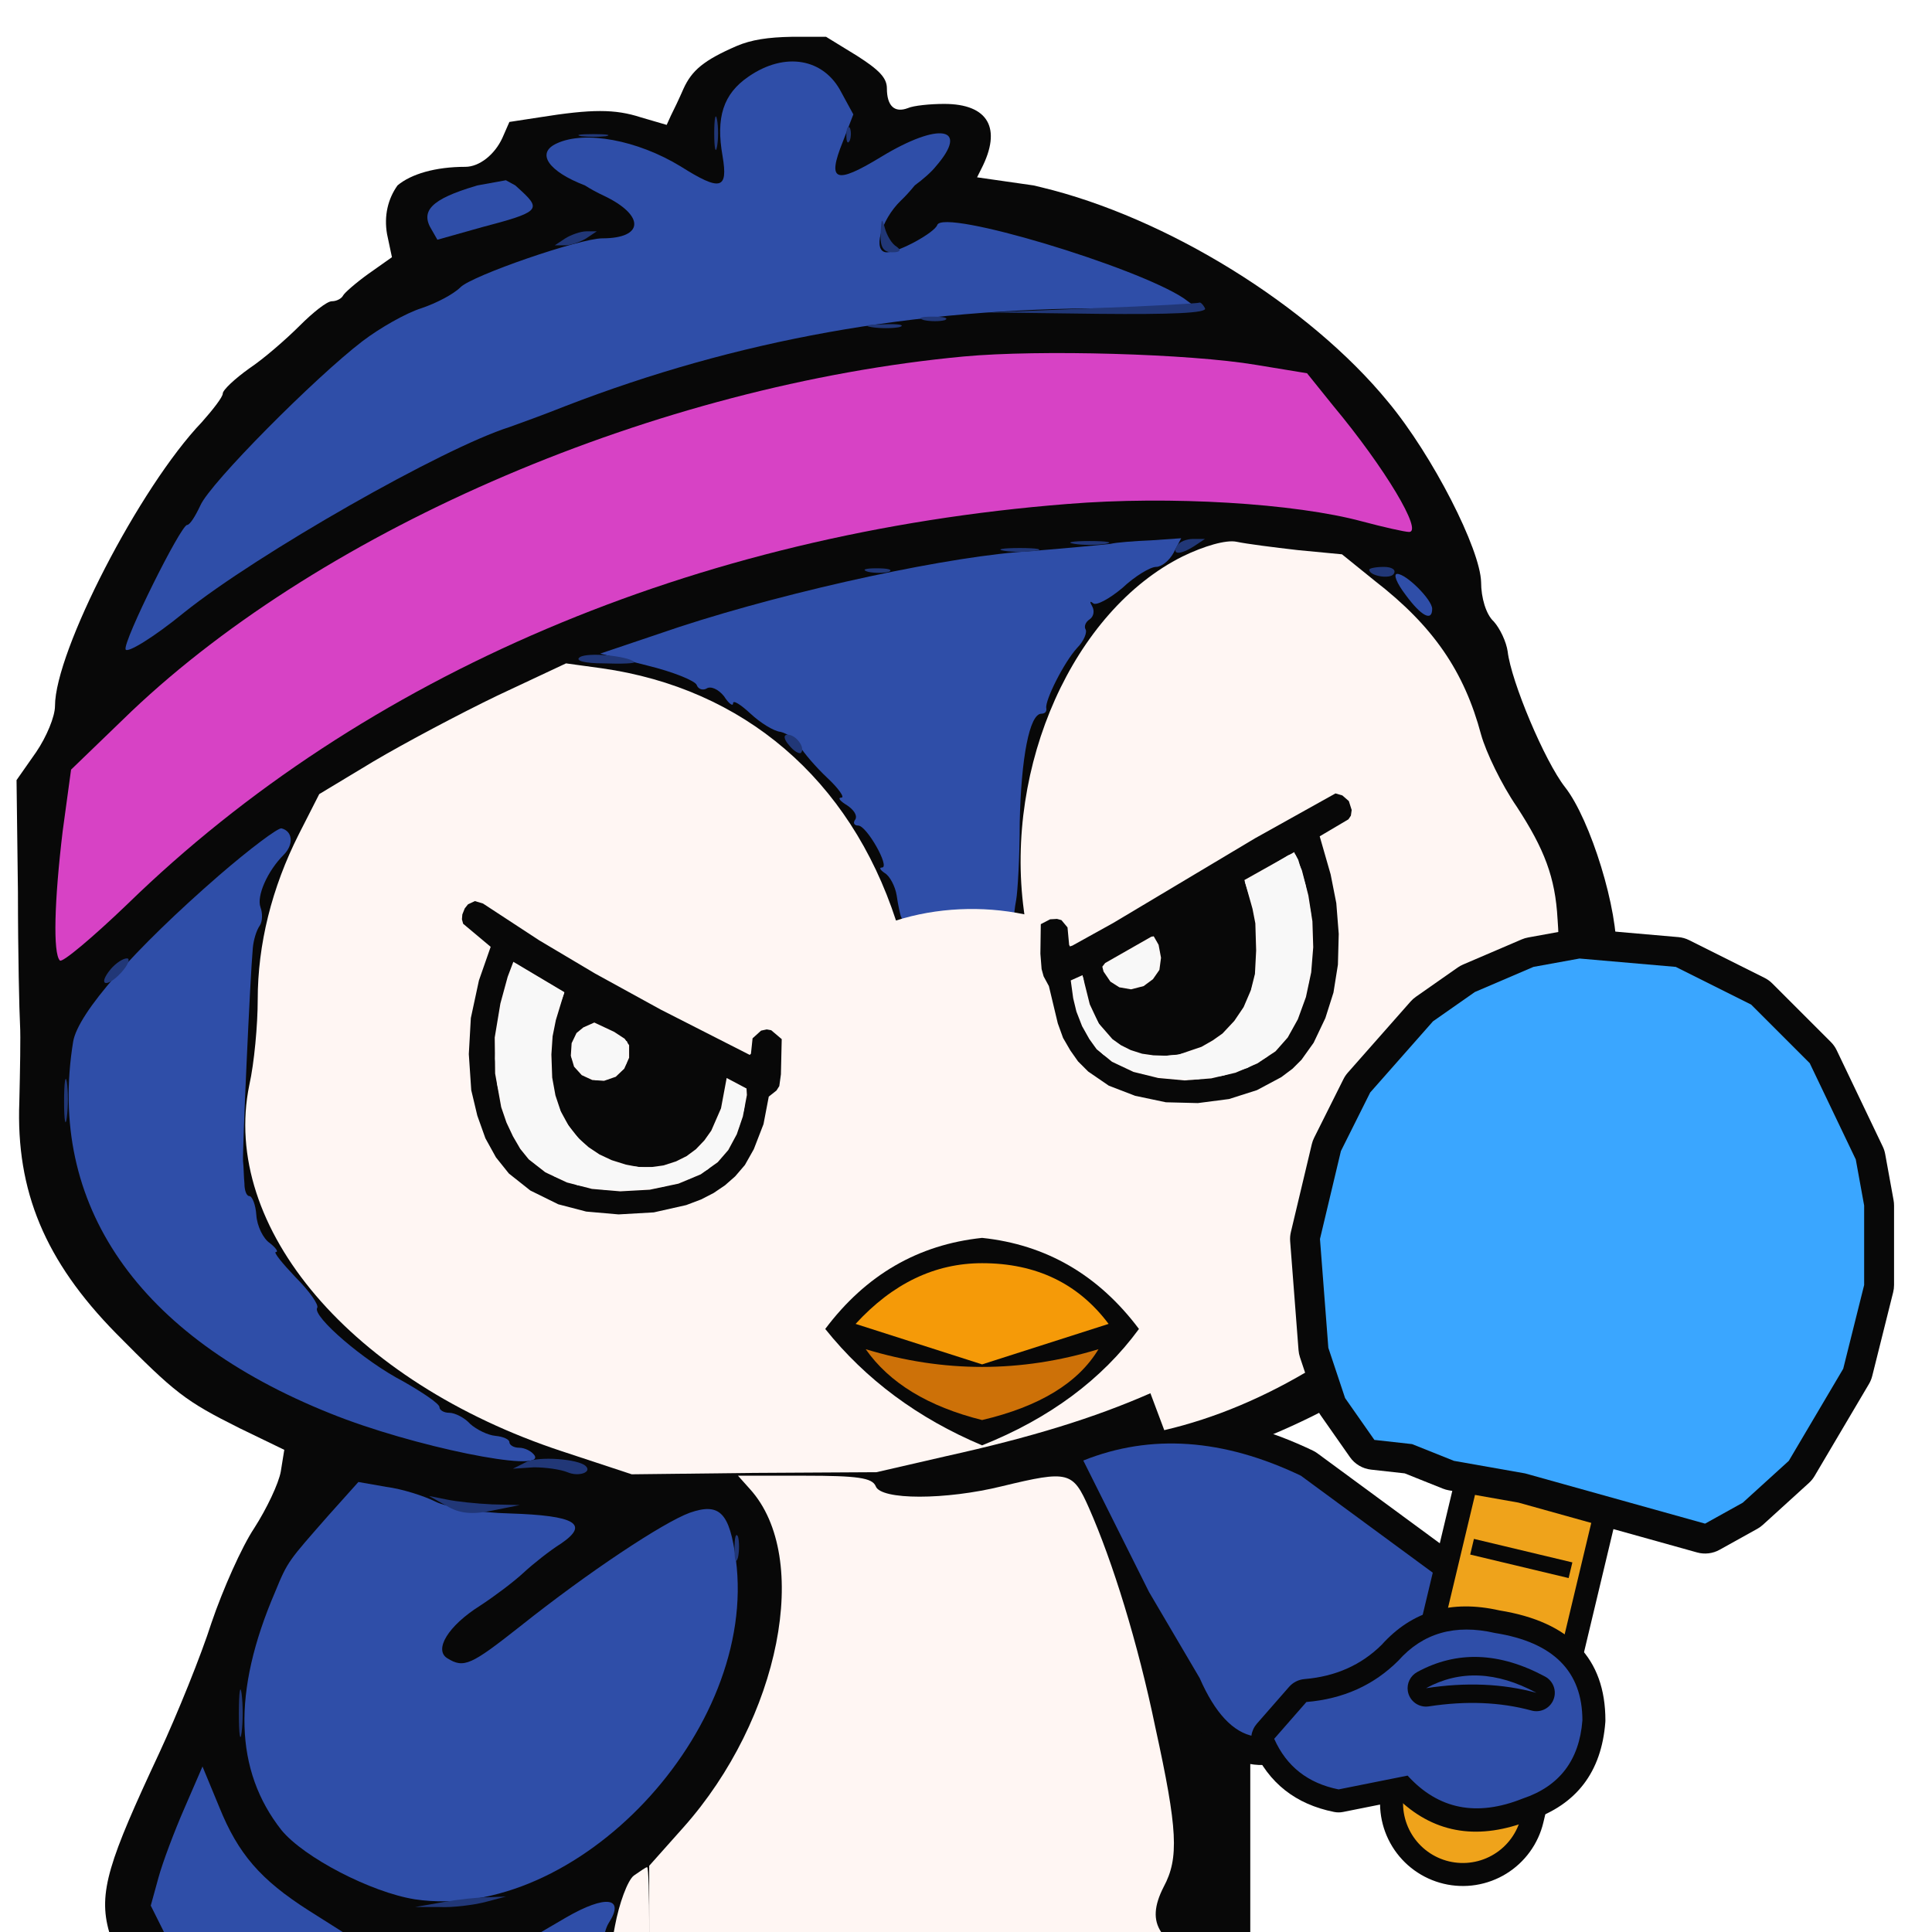
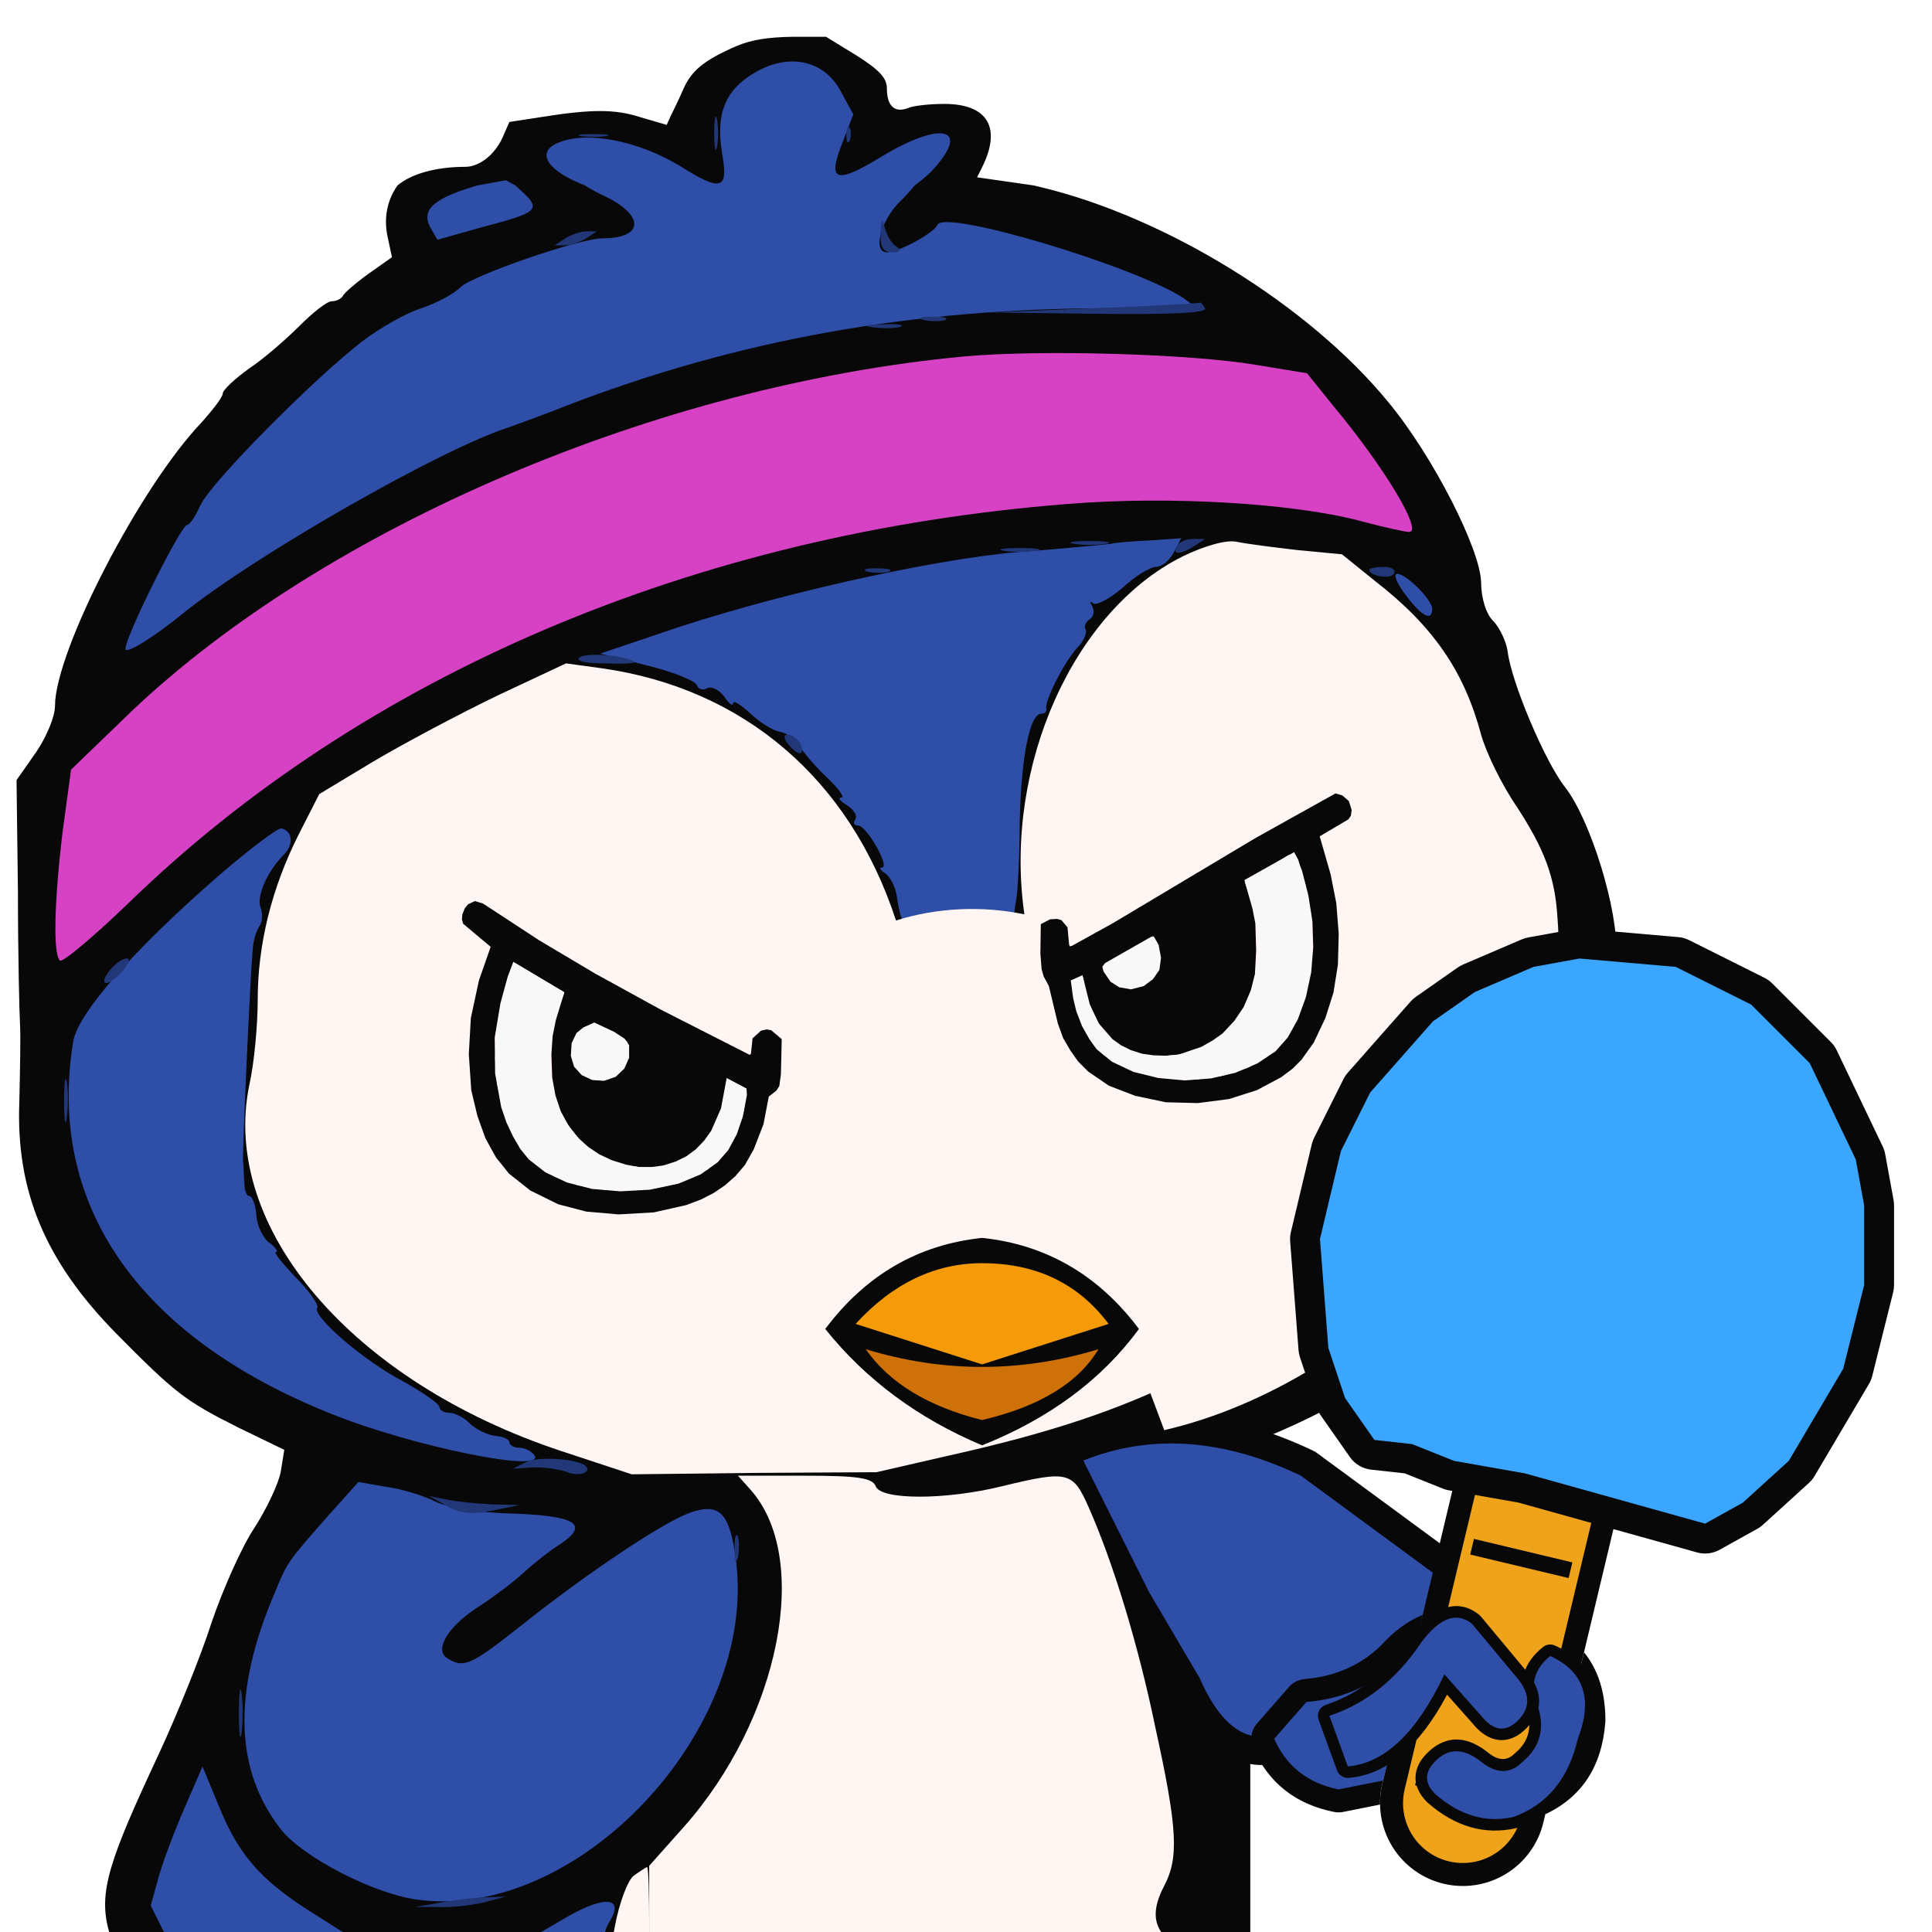
<svg xmlns="http://www.w3.org/2000/svg" viewBox="0 0 420 420" aria-hidden="true" class="sthings" data-character="pip">
  <g data-pip-part="body">
    <path fill="#080808" fill-rule="evenodd" d="M160.128 10.006C163.32 8.638 166.967 8.091 172.135 8H179.58L186.267 12.103C191.13 15.203 192.802 16.936 192.802 19.215C192.802 23.045 194.474 24.595 197.362 23.501C198.577 22.954 202.225 22.589 205.264 22.589C214.839 22.589 217.878 27.878 213.32 36.723L212.408 38.547L224.663 40.305L226.389 40.718C253.592 47.253 284.595 66.401 301.767 87.373C311.495 99.076 321.828 119.44 321.98 126.582C321.98 129.926 323.045 133.573 324.716 135.093C326.084 136.613 327.451 139.501 327.755 141.628C328.515 148.163 335.81 165.488 340.217 171.11C345.764 178.157 351.902 198.068 351.339 207.505H271.8V420.0H23.735C21.258 411.385 23.707 404.441 34.598 381.139C38.549 372.628 43.716 359.863 45.996 352.719C48.427 345.577 52.53 336.306 55.266 332.203C58.002 327.947 60.586 322.477 61.041 319.893L61.801 315.182L52.075 310.471C40.221 304.544 38.093 302.872 25.176 289.803C9.826 274.15 3.443 258.952 4.203 239.5C4.355 232.813 4.508 225.214 4.355 222.782C4.203 220.198 3.899 207.281 3.899 193.907L3.596 169.591L7.851 163.513C10.13 160.169 11.954 155.762 11.954 153.482C11.954 141.628 30.342 105.915 43.868 91.781C46.3 89.045 48.427 86.309 48.427 85.55C48.427 84.79 51.011 82.358 54.202 80.079C57.395 77.951 62.258 73.696 65.145 70.808C68.033 67.921 71.072 65.49 72.136 65.49C73.199 65.49 74.263 64.881 74.567 64.273C74.871 63.666 77.302 61.538 80.038 59.563L85.205 55.915L84.141 50.9C83.444 46.908 84.333 43.233 86.42 40.305C89.34 37.848 94.605 36.267 101.162 36.267C104.202 36.267 107.546 33.623 109.217 29.975L110.737 26.51L117.272 25.507C128.67 23.684 133.685 23.684 139.308 25.507L144.93 27.149L145.842 25.142C146.451 23.957 147.666 21.404 148.578 19.306C150.402 15.294 152.986 13.106 160.128 10.006Z" />
    <path fill="#080808" fill-rule="evenodd" d="M326.8 192.105 351.338 207.505Q350.89 221.805 349.9 238.305Q347.7 269.105 314.7 288.905Q286.1 312.005 252.0 319.705L248.7 305.405Q290.5 294.405 308.1 271.305Q331.2 246.005 326.8 219.605Z" />
    <path fill="#2f4ea8" fill-rule="evenodd" d="M162.712 16.662C170.614 11.191 179.125 12.65 182.924 20.127L185.508 24.869L183.228 30.796C179.733 39.458 181.557 40.188 191.587 34.079C204.201 26.419 210.887 27.605 203.44 36.175C202.47 37.399 200.691 38.958 198.86 40.305C197.826 41.573 196.774 42.727 195.842 43.605C191.435 47.86 189.611 54.851 192.802 54.851C195.386 54.851 203.137 50.596 203.745 48.925C204.961 45.277 247.21 58.043 257.391 64.881L260.279 67.009H241.13C198.426 67.009 160.28 73.847 122.895 88.285C118.336 90.109 112.864 92.084 110.737 92.844C96.299 97.404 56.026 120.352 40.07 133.118C33.383 138.589 27.608 142.084 27.303 141.172C26.696 139.501 39.31 114.121 40.677 114.121C41.285 114.121 42.501 112.145 43.564 109.866C45.692 105.003 68.488 82.054 78.823 74.152C82.622 71.265 88.245 68.072 91.588 67.009C94.779 65.945 98.579 63.969 100.099 62.45C102.683 59.866 126.086 51.812 130.949 51.812C140.067 51.812 140.22 46.796 131.253 42.541C129.771 41.852 128.4 41.1 127.153 40.305C119.322 37.308 116.352 33.284 121.071 31.161C127.15 28.334 138.548 30.431 147.971 36.175C156.633 41.647 158.304 41.191 157.089 33.988C155.57 25.507 157.24 20.401 162.712 16.662Z" />
    <path fill="#2f4ea8" fill-rule="evenodd" d="M112.022 40.305 113.473 41.629C117.727 45.581 116.967 46.189 104.81 49.38L95.084 52.116L93.867 49.988C91.285 45.884 93.716 43.301 103.442 40.414L103.802 40.305L109.977 39.185Z" />
    <path fill="#2f4ea8" fill-rule="evenodd" d="M241.435 118.225C242.65 117.92 246.601 117.616 250.249 117.465L256.784 117.008L255.112 120.2C254.2 121.871 252.528 123.24 251.312 123.24C250.097 123.24 246.753 125.215 244.017 127.798C241.13 130.23 238.242 131.75 237.635 131.142C236.875 130.534 236.875 130.838 237.483 131.902C237.939 132.814 237.787 134.029 236.875 134.638C235.963 135.245 235.66 136.157 235.963 136.765C236.42 137.372 235.66 139.348 234.139 140.868C231.252 144.059 227.149 152.266 227.452 153.938C227.604 154.697 227.149 155.154 226.389 155.154C223.805 155.154 221.982 164.728 221.677 178.862C221.677 186.46 221.222 193.907 220.917 195.579C220.614 197.098 220.31 199.682 220.31 201.05C220.158 202.873 218.942 203.785 216.359 203.785C214.23 203.785 210.127 204.85 207.088 206.065C201.313 208.496 197.058 207.737 198.426 204.393C198.882 203.178 198.426 202.266 197.514 202.266C196.602 202.266 195.995 201.809 195.995 201.05C196.146 200.442 196.146 199.682 195.842 199.226C195.69 198.77 195.235 196.794 194.93 194.667C194.626 192.691 193.411 190.412 192.347 189.804C191.435 189.196 190.979 188.588 191.739 188.588C193.562 188.588 188.396 179.469 186.572 179.469C185.66 179.469 185.355 178.862 185.964 178.102C186.42 177.19 185.508 175.975 184.14 175.063C182.621 174.151 182.012 173.391 182.924 173.391C183.685 173.391 182.316 171.415 179.885 169.135C177.301 166.704 174.717 163.665 173.805 162.144C173.046 160.777 171.071 159.409 169.702 159.105C168.183 158.953 165.296 157.129 163.167 155.154C161.04 153.178 159.368 152.115 159.368 152.875C159.368 153.634 158.457 153.026 157.392 151.354C156.177 149.834 154.505 149.075 153.593 149.682C152.834 150.139 151.77 149.834 151.465 148.922C151.162 148.01 146.299 146.035 140.676 144.668L130.493 142.084L143.108 137.829C166.663 129.622 201.921 121.719 220.917 120.047C230.948 119.288 240.218 118.376 241.435 118.225Z" />
    <path fill="#2f4ea8" fill-rule="evenodd" d="M305.567 129.318C303.591 126.734 302.832 124.759 303.743 124.759C305.72 124.759 311.342 130.382 311.342 132.357C311.342 135.245 308.911 133.878 305.567 129.318Z" />
    <path fill="#2f4ea8" fill-rule="evenodd" d="M47.667 190.259C54.354 184.484 60.434 179.926 61.193 180.078C63.625 180.685 63.929 183.572 61.649 185.853C58.154 189.347 55.723 194.819 56.634 197.251C57.09 198.466 57.09 200.29 56.483 201.202C55.723 202.266 55.114 204.393 54.963 206.065C54.354 212.752 52.683 250.29 52.835 252.417C52.987 253.632 52.987 255.913 53.139 257.28C53.139 258.8 53.595 260.016 54.202 260.016C54.811 260.016 55.571 261.84 55.723 264.119C55.874 266.551 57.242 269.285 58.61 270.197C59.977 271.262 60.586 272.173 59.977 272.173C59.37 272.173 61.346 274.605 64.233 277.644C67.273 280.684 69.4 283.723 68.945 284.331C67.88 286.155 79.126 295.881 87.637 300.289C91.892 302.72 95.539 305.152 95.539 305.912C95.539 306.519 96.451 307.128 97.667 307.128C98.883 307.128 101.011 308.191 102.226 309.559C103.595 310.775 106.026 311.991 107.698 312.143C109.37 312.294 110.737 312.903 110.737 313.51C110.737 314.118 111.649 314.726 112.864 314.726C114.08 314.726 115.6 315.485 116.208 316.397C118.639 320.35 89.461 314.422 71.832 307.279C30.039 290.563 10.13 261.84 15.905 226.429C16.97 220.198 29.127 206.369 47.667 190.259Z" />
    <path fill="#080808" fill-rule="evenodd" d="M233.253 311.887Q257.717 302.103 285.41 315.347Q285.925 315.593 286.384 315.931L323.784 343.431Q324.264 343.784 324.666 344.224Q325.067 344.664 325.377 345.173Q325.685 345.684 325.888 346.244Q326.091 346.804 326.181 347.393Q326.271 347.982 326.243 348.577Q326.217 349.172 326.075 349.75Q325.932 350.329 325.68 350.869Q325.427 351.409 325.074 351.889Q324.857 352.185 324.605 352.452Q306.216 371.991 283.164 381.295Q274.377 385.931 266.662 381.644Q260.033 377.961 255.407 367.569L244.585 349.173Q244.48 348.995 244.389 348.811L230.089 320.211Q229.822 319.678 229.665 319.103Q229.507 318.528 229.465 317.934Q229.423 317.339 229.497 316.748Q229.572 316.158 229.76 315.592Q229.949 315.027 230.244 314.509Q230.539 313.992 230.93 313.541Q231.32 313.091 231.791 312.726Q232.262 312.36 232.794 312.094Q233.02 311.981 233.253 311.887Z" />
    <path fill="#2f4ea8" fill-rule="evenodd" d="M235.5 317.505Q257.5 308.705 282.8 320.805L320.2 348.305Q302.6 367.005 280.6 375.805Q276.341 378.128 272.627 377.453Q265.79 376.21 260.8 364.805L249.8 346.105Z" />
    <path fill="#2f4ea8" fill-rule="evenodd" d="M71.376 329.468 77.911 322.172 83.989 323.237C87.485 323.693 92.196 325.213 94.627 326.428C97.059 327.644 104.05 328.859 110.889 329.012C125.023 329.468 128.214 331.291 121.983 335.546C119.551 337.066 115.904 339.954 113.776 341.929C111.649 343.905 107.393 347.096 104.354 349.072C97.363 353.479 94.324 358.646 97.211 360.47C100.859 362.75 102.378 361.99 113.168 353.479C128.062 341.626 144.171 330.988 149.946 328.859C156.48 326.58 158.609 328.859 159.976 339.042C164.839 376.123 125.326 418.068 90.221 412.901C80.646 411.381 66.057 403.782 61.193 397.856C51.011 384.938 50.403 367.917 59.826 346.032C62.561 339.346 62.713 339.346 71.376 329.468Z" />
    <path fill="#2f4ea8" fill-rule="evenodd" d="M40.07 393.144 44.021 384.026 47.667 392.841C51.771 403.022 56.634 408.646 67.121 415.332L74.498 420.0H35.64L32.774 414.269L34.446 408.19C35.358 404.846 37.941 398.007 40.07 393.144Z" />
    <path fill="#2f4ea8" fill-rule="evenodd" d="M123.047 416.853C131.71 411.838 135.964 412.445 132.317 418.068C131.991 418.611 131.724 419.29 131.542 420.0H117.666Z" />
    <path fill="#213777" fill-rule="evenodd" d="M155.265 28.972C155.265 25.689 155.57 24.413 155.873 25.963C156.177 27.605 156.177 30.34 155.873 31.89C155.57 33.531 155.265 32.255 155.265 28.972Z" />
    <path fill="#213777" fill-rule="evenodd" d="M183.988 29.428C183.988 27.878 184.292 27.24 184.748 27.787C185.052 28.425 185.052 29.701 184.748 30.523C184.292 31.434 183.988 30.887 183.988 29.428Z" />
    <path fill="#213777" fill-rule="evenodd" d="M126.39 29.61C124.871 29.337 126.086 29.154 128.974 29.154C131.861 29.154 133.077 29.337 131.71 29.61C130.189 29.793 127.758 29.793 126.39 29.61Z" />
    <path fill="#213777" fill-rule="evenodd" d="M191.435 50.596C191.587 47.404 191.739 47.253 192.347 49.532C192.802 51.204 193.866 53.028 194.93 53.635C195.995 54.395 195.69 54.851 194.018 54.851C192.042 54.851 191.283 53.788 191.435 50.596Z" />
    <path fill="#213777" fill-rule="evenodd" d="M122.895 51.812C124.111 51.052 126.238 50.292 127.454 50.292H129.734L127.454 51.812C126.238 52.571 124.111 53.331 122.895 53.331H120.615Z" />
    <path fill="#213777" fill-rule="evenodd" d="M237.635 67.009C250.249 66.553 260.583 65.945 260.735 65.793C260.887 65.641 261.495 66.097 261.951 67.009C262.559 68.072 254.504 68.377 238.851 68.225L214.839 67.921Z" />
    <path fill="#213777" fill-rule="evenodd" d="M200.858 69.593C199.337 69.137 200.249 68.832 202.68 68.832C205.264 68.832 206.328 69.137 205.416 69.593C204.352 69.896 202.225 69.896 200.858 69.593Z" />
    <path fill="#213777" fill-rule="evenodd" d="M189.46 71.113C187.484 70.808 188.699 70.504 192.042 70.504C195.386 70.353 196.905 70.656 195.538 71.113C194.018 71.416 191.283 71.416 189.46 71.113Z" />
    <path fill="#213777" fill-rule="evenodd" d="M233.532 118.225C231.555 117.92 233.076 117.616 236.875 117.616C240.674 117.616 242.195 117.92 240.371 118.225C238.395 118.528 235.355 118.528 233.532 118.225Z" />
    <path fill="#213777" fill-rule="evenodd" d="M255.872 118.68C256.327 117.768 257.999 117.16 259.367 117.16H261.951L259.671 118.68C256.632 120.656 254.655 120.656 255.872 118.68Z" />
    <path fill="#213777" fill-rule="evenodd" d="M218.335 119.744C216.359 119.44 217.878 119.135 221.677 119.135C225.477 119.135 226.997 119.44 225.173 119.744C223.198 120.047 220.158 120.047 218.335 119.744Z" />
    <path fill="#213777" fill-rule="evenodd" d="M188.699 124.303C187.179 123.847 188.091 123.543 190.523 123.543C193.107 123.543 194.171 123.847 193.259 124.303C192.195 124.607 190.067 124.607 188.699 124.303Z" />
    <path fill="#213777" fill-rule="evenodd" d="M297.664 123.847C297.664 123.543 299.033 123.24 300.855 123.24C302.527 123.24 303.591 123.847 302.984 124.759C302.224 125.975 297.664 125.215 297.664 123.847Z" />
    <path fill="#213777" fill-rule="evenodd" d="M126.086 142.844C127.758 141.78 136.268 142.54 137.94 143.907C138.245 144.212 135.204 144.364 131.253 144.212C126.998 144.212 124.871 143.604 126.086 142.844Z" />
    <path fill="#213777" fill-rule="evenodd" d="M171.526 161.993C170.311 160.625 170.311 159.713 171.223 159.713C173.046 159.713 175.174 162.601 174.11 163.665C173.805 163.968 172.59 163.36 171.526 161.993Z" />
    <path fill="#213777" fill-rule="evenodd" d="M24.112 210.625C25.176 209.408 26.696 208.344 27.608 208.344C28.367 208.344 27.911 209.713 26.391 211.384C23.2 214.879 21.073 214.271 24.112 210.625Z" />
    <path fill="#213777" fill-rule="evenodd" d="M13.929 239.5C13.929 235.244 14.234 233.42 14.538 235.244C14.841 237.219 14.841 240.563 14.538 242.843C14.234 245.275 13.929 243.603 13.929 239.5Z" />
    <path fill="#213777" fill-rule="evenodd" d="M114.536 317.766C117.272 316.55 125.63 317.157 127.302 318.678C128.822 320.045 125.783 321.109 123.351 320.045C121.83 319.438 118.639 318.981 116.055 318.981L111.497 319.285Z" />
    <path fill="#213777" fill-rule="evenodd" d="M97.059 327.34 93.26 325.213 97.059 325.972C99.187 326.428 103.595 326.884 106.938 327.035L113.016 327.188L106.938 328.404C102.53 329.316 99.795 329.012 97.059 327.34Z" />
    <path fill="#213777" fill-rule="evenodd" d="M159.673 336.763C159.673 334.179 159.976 333.115 160.433 334.027C160.736 335.091 160.736 337.218 160.433 338.585C159.976 340.106 159.673 339.194 159.673 336.763Z" />
    <path fill="#213777" fill-rule="evenodd" d="M51.923 372.476C51.923 367.917 52.227 365.941 52.53 368.221C52.835 370.653 52.835 374.3 52.53 376.579C52.227 379.01 51.923 377.035 51.923 372.476Z" />
    <path fill="#213777" fill-rule="evenodd" d="M96.299 413.509C99.642 412.901 104.05 412.445 106.177 412.445L109.977 412.293L105.417 413.509C102.986 414.117 98.427 414.725 95.539 414.572H90.221Z" />
    <path fill="#fff6f3" fill-rule="evenodd" d="M257.087 120.959C261.799 118.68 266.51 117.313 268.789 117.768C270.917 118.225 276.845 118.984 282.163 119.592L291.737 120.504L298.88 126.279C311.646 136.157 318.333 146.035 321.98 159.713C323.045 163.513 326.388 170.503 329.73 175.366C335.733 184.57 338.107 190.73 338.598 199.805H338.603Q341.1 232.805 318.0 271.305Q286.1 303.205 253.1 310.905L250.089 302.878C237.848 308.255 224.218 312.453 205.721 316.55L190.523 320.045L163.927 320.197L137.333 320.501L122.135 315.485C76.542 300.441 47.82 266.854 54.202 235.852C55.266 231.141 56.026 222.782 56.026 217.31C56.026 205.305 59.066 192.995 64.992 181.293L69.4 172.631L81.254 165.488C87.941 161.537 99.947 155.154 108.153 151.203L123.047 144.212L130.798 145.276C161.639 149.638 184.737 169.343 194.781 200.112C203.601 197.304 213.52 196.856 222.69 198.768L222.589 198.01C218.335 166.4 233.379 132.814 257.087 120.959Z" />
    <path fill="#fff6f3" fill-rule="evenodd" d="M137.788 407.734C139.155 406.822 140.372 405.91 140.676 405.91C140.979 405.91 141.132 411.99 141.132 419.588V420.0H133.439C133.518 419.573 133.6 419.132 133.685 418.676C134.597 413.813 136.421 408.797 137.788 407.734Z" />
    <path fill="#fff6f3" fill-rule="evenodd" d="M163.016 323.693 160.433 320.805H174.87C186.42 320.805 189.611 321.26 190.371 323.084C191.435 326.125 205.568 326.125 217.878 323.084C232.315 319.59 233.227 319.893 236.723 327.796C241.89 339.497 247.361 357.127 251.161 375.516C256.024 397.704 256.327 403.934 252.984 410.166C250.873 414.284 250.668 417.375 252.423 420.0H141.132V405.606L148.578 397.247C169.551 373.692 176.541 338.585 163.016 323.693Z" />
    <path fill="#d742c5" fill-rule="evenodd" d="M209.52 77.495C225.933 75.976 258.608 76.888 273.045 79.319L284.139 81.143L289.762 88.133C301.16 101.81 309.366 115.641 306.327 115.641C305.415 115.641 300.704 114.577 296.145 113.36C281.555 109.409 254.352 107.738 232.012 109.562C151.162 115.944 78.974 146.643 27.76 196.491C20.161 203.785 13.474 209.408 13.017 208.801C11.498 207.281 11.802 195.882 13.626 180.685L15.449 167.312L28.52 154.697C70.767 114.577 142.955 83.726 209.52 77.495Z" />
  </g>
  <g class="sthings-face" data-face="angry">
    <g data-pip-part="eye-0">
      <path fill="#080808" fill-rule="evenodd" d="M101.74 196.593 103.236 195.889 104.996 196.417 117.228 204.425 129.372 211.641 143.628 219.473 162.988 229.329 163.252 229.065 163.604 225.721 165.452 224.049 166.684 223.785 167.652 223.961 169.94 225.897 169.764 233.553 169.412 236.105 168.796 237.073 167.124 238.393 165.98 244.377 163.868 249.833 161.932 253.265 159.82 255.729 157.62 257.665 155.156 259.337 152.428 260.745 149.172 261.977 142.132 263.561 134.476 264.001 127.436 263.385 121.364 261.801 115.292 258.809 110.628 255.113 107.812 251.593 105.524 247.457 103.764 242.529 102.444 236.985 101.916 229.153 102.356 221.321 104.116 213.137 106.668 205.833 100.684 200.817 100.42 199.849 100.508 198.793 101.036 197.473 101.74 196.593ZM111.596 209.089 110.364 212.345 108.78 218.153 107.548 225.545 107.636 233.377 108.956 240.681 110.1 244.025 111.508 247.017 113.092 249.745 114.94 252.033 118.548 254.849 123.212 257.049 128.668 258.457 134.828 258.985 141.252 258.633 147.5 257.313 152.34 255.289 156.036 252.649 158.324 250.009 160.172 246.577 161.492 242.705 162.372 238.041 162.284 236.633 157.972 234.345 156.74 240.945 154.628 245.785 153.132 247.897 151.284 249.833 149.26 251.329 146.972 252.473 144.244 253.353 141.692 253.705H138.876L136.06 253.177L132.98 252.209L130.34 250.977L127.964 249.393L125.852 247.545L123.564 244.641L121.892 241.561L120.748 238.129L120.044 234.257L119.868 229.241L120.132 225.281L120.836 221.761L122.684 215.689L111.596 209.089ZM133.508 224.313 129.196 222.289 126.82 223.345 125.324 224.577 124.268 226.777 124.092 229.505 124.796 231.881 126.468 233.729 128.756 234.785 131.308 234.961 133.86 234.081 135.708 232.321 136.764 229.945V227.217L135.796 225.809L133.508 224.313Z" />
      <path fill="#f8f8f8" fill-rule="evenodd" d="M110.54 212.345 111.86 209.353 122.684 215.777 121.012 220.353 119.956 225.281 119.516 230.033 119.78 234.433 120.748 238.833 122.332 242.793 124.62 246.225 127.524 249.217 129.724 250.801 132.1 252.033 134.652 253.001 137.204 253.529 140.196 253.793 143.1 253.705 145.652 253.177 147.764 252.385 149.788 251.241 151.812 249.569 153.572 247.721 155.068 245.521 157.004 240.769 158.148 234.697 162.284 236.721 161.756 241.209 160.7 244.817 159.204 248.073 157.18 251.065 153.836 254.233 149.876 256.257 144.332 257.929 137.908 258.721 131.484 258.633 125.588 257.665 120.66 255.817 116.524 253.177 113.62 250.185 111.508 246.753 109.396 241.385 108.076 235.665 107.636 230.121 107.9 224.313 108.868 218.417 110.54 212.345ZM126.82 223.609 128.668 222.729 129.548 222.641 133.508 224.577 136.324 226.425 136.588 228.449 136.236 231.089 135.444 232.409 134.036 233.641 132.012 234.697 129.46 234.785 126.996 233.817 125.148 232.057 124.268 229.945 124.356 227.305 125.236 225.105 126.82 223.609Z" />
    </g>
    <g data-pip-part="eye-1">
      <path fill="#080808" fill-rule="evenodd" d="M290.324 172.481 291.82 172.921 293.228 174.153 293.844 176.089 293.668 177.321 293.14 178.113 286.892 181.809 289.268 190.081 290.5 196.329 291.028 203.017 290.852 209.705 289.884 215.777 288.124 221.321 285.572 226.689 282.932 230.385 280.996 232.321 278.532 234.169 273.252 236.985 267.18 238.921 260.404 239.801 253.452 239.625 246.764 238.217 241.044 236.017 236.556 232.937 234.356 230.737 232.684 228.361 231.1 225.633 229.956 222.465 228.02 214.369 226.876 212.257 226.436 210.673 226.172 207.329 226.26 200.905 228.284 199.849 229.78 199.761 230.748 200.025 232.068 201.609 232.42 205.393 232.596 205.745 233.124 205.569 242.012 200.641 272.812 182.249 290.324 172.481ZM283.02 189.201 281.348 185.241 270.524 191.313 272.284 197.561 272.9 200.729 273.076 206.625 272.812 211.729 271.932 215.249 270.348 218.945 268.324 221.937 265.772 224.665 263.66 226.161 261.196 227.569 256.268 229.241 253.452 229.505 250.724 229.417 248.26 229.065 245.796 228.273 243.684 227.217 241.836 225.897 238.844 222.465 236.908 218.329 235.324 211.993 232.772 213.137 233.3 217.009 234.004 219.913 235.236 223.081 236.82 225.897 238.404 228.097 241.748 230.825 246.412 233.025 251.78 234.345 257.5 234.873 263.308 234.433 268.588 233.201 273.34 231.177 277.3 228.537 279.94 225.545 282.14 221.585 283.9 216.745 285.044 211.377 285.484 205.921 285.308 200.289 284.428 194.657 283.02 189.201ZM251.868 205.393 250.812 203.545 250.284 203.633 240.252 209.353 239.636 210.145 239.9 211.201 241.396 213.401 243.332 214.633 245.884 215.073 248.612 214.369 250.636 212.873 252.044 210.849 252.396 208.209 251.868 205.393Z" />
      <path fill="#f8f8f8" fill-rule="evenodd" d="M280.028 185.945 281.084 185.593 281.612 185.769 282.228 186.913 283.812 192.369 284.956 198.441 285.132 208.209 284.516 213.489 283.46 217.625 282.14 221.145 280.556 224.225 278.62 226.865 275.364 229.769 271.228 232.145 265.948 233.817 260.492 234.609 254.508 234.433 248.612 233.465 243.596 231.617 239.812 229.241 238.052 227.481 236.468 225.105 235.06 222.289 234.004 219.473 232.948 213.577 233.3 213.049 234.884 212.345 235.5 212.521 235.852 215.513 236.908 218.857 239.372 223.433 240.868 225.193 242.628 226.689 244.652 227.921 246.764 228.801 249.316 229.417 252.484 229.593 255.828 229.329 258.644 228.713 261.108 227.833 263.572 226.513 265.86 224.753 267.972 222.641 270.084 219.737 271.668 216.393 272.724 212.697 273.34 208.825 273.428 204.689 273.076 200.465 272.284 196.945 270.612 191.665 280.028 185.945ZM250.636 203.721 251.428 204.777 252.044 206.889 252.132 209.089 251.868 210.761 250.372 212.873 248.26 214.281 245.884 214.809 243.508 214.457 241.396 213.049 239.812 210.585 240.516 209.441 250.636 203.721Z" />
    </g>
    <g data-pip-part="beak">
      <path fill="#080808" fill-rule="evenodd" d="M179.4 288.905Q192.6 271.305 213.5 269.105Q234.4 271.305 247.6 288.905Q235.5 305.405 213.5 314.205Q192.6 305.405 179.4 288.905Z" />
      <path fill="#cd7108" fill-rule="evenodd" d="M188.2 293.305Q213.5 301.005 238.8 293.305Q232.2 304.305 213.5 308.705Q195.9 304.305 188.2 293.305Z" />
      <path fill="#f59a08" fill-rule="evenodd" d="M186.0 287.805Q198.1 274.605 213.5 274.605Q231.1 274.605 241.0 287.805L213.5 296.605L186.0 287.805Z" />
    </g>
  </g>
  <g data-pip-part="racket">
    <path fill="#080808" fill-rule="evenodd" d="M353.666 320.181 335.516 396.181Q335.312 397.042 335.023 397.878Q334.734 398.713 334.365 399.517Q333.996 400.32 333.55 401.083Q333.103 401.846 332.584 402.563Q332.066 403.279 331.478 403.941Q330.892 404.602 330.244 405.203Q329.595 405.804 328.89 406.339Q328.186 406.873 327.433 407.337Q326.679 407.799 325.884 408.186Q325.088 408.573 324.259 408.88Q323.431 409.187 322.575 409.411Q321.719 409.636 320.846 409.775Q319.973 409.915 319.09 409.968Q318.208 410.021 317.324 409.986Q316.441 409.953 315.565 409.834Q314.688 409.714 313.829 409.508Q312.969 409.302 312.133 409.014Q311.297 408.725 310.492 408.355Q309.69 407.987 308.926 407.54Q308.163 407.093 307.447 406.575Q306.73 406.056 306.068 405.47Q305.407 404.882 304.807 404.235Q304.205 403.586 303.67 402.882Q303.136 402.176 302.673 401.424Q302.211 400.671 301.823 399.874Q301.436 399.08 301.129 398.251Q300.822 397.421 300.598 396.566Q300.374 395.711 300.234 394.837Q300.095 393.964 300.041 393.082Q299.989 392.198 300.023 391.315Q300.056 390.432 300.176 389.555Q300.297 388.679 300.501 387.819L318.651 311.819Q318.856 310.959 319.145 310.123Q319.433 309.287 319.803 308.484Q320.173 307.68 320.618 306.916Q321.065 306.153 321.584 305.437Q322.102 304.721 322.689 304.06Q323.276 303.399 323.924 302.797Q324.573 302.196 325.278 301.662Q325.982 301.127 326.735 300.664Q327.489 300.201 328.284 299.814Q329.078 299.428 329.908 299.12Q330.737 298.813 331.593 298.588Q332.447 298.364 333.321 298.225Q334.194 298.086 335.077 298.033Q335.96 297.979 336.843 298.013Q337.727 298.047 338.603 298.167Q339.48 298.287 340.339 298.493Q341.199 298.697 342.035 298.987Q342.871 299.275 343.675 299.644Q344.478 300.014 345.242 300.459Q346.005 300.906 346.721 301.425Q347.437 301.943 348.098 302.531Q348.76 303.117 349.361 303.766Q349.963 304.414 350.497 305.119Q351.032 305.823 351.495 306.577Q351.957 307.33 352.344 308.125Q352.731 308.921 353.038 309.75Q353.345 310.578 353.57 311.434Q353.794 312.29 353.934 313.162Q354.072 314.036 354.126 314.919Q354.179 315.801 354.145 316.686Q354.112 317.569 353.992 318.444Q353.871 319.321 353.666 320.181Z" />
    <path fill="#efa31b" fill-rule="evenodd" d="M348.803 319.02 330.653 395.02Q330.505 395.641 330.297 396.244Q330.088 396.848 329.822 397.429Q329.554 398.009 329.233 398.56Q328.911 399.112 328.536 399.629Q328.161 400.146 327.737 400.623Q327.314 401.102 326.845 401.535Q326.376 401.97 325.868 402.356Q325.359 402.742 324.815 403.076Q324.271 403.411 323.697 403.69Q323.123 403.969 322.523 404.191Q321.925 404.413 321.307 404.574Q320.69 404.737 320.058 404.837Q319.428 404.939 318.79 404.977Q318.153 405.014 317.515 404.99Q316.876 404.966 316.243 404.879Q315.611 404.793 314.989 404.645Q314.369 404.496 313.765 404.287Q313.161 404.079 312.581 403.812Q312.001 403.546 311.45 403.224Q310.897 402.901 310.38 402.526Q309.863 402.151 309.386 401.728Q308.907 401.304 308.474 400.836Q308.04 400.367 307.653 399.859Q307.267 399.349 306.933 398.806Q306.599 398.262 306.319 397.687Q306.04 397.113 305.819 396.515Q305.596 395.915 305.435 395.297Q305.272 394.68 305.172 394.05Q305.071 393.418 305.033 392.781Q304.995 392.143 305.019 391.505Q305.043 390.867 305.13 390.235Q305.217 389.601 305.364 388.981L323.514 312.981Q323.663 312.359 323.871 311.755Q324.08 311.151 324.346 310.572Q324.613 309.991 324.935 309.44Q325.257 308.889 325.632 308.372Q326.007 307.855 326.43 307.376Q326.854 306.899 327.323 306.464Q327.791 306.03 328.299 305.644Q328.809 305.259 329.353 304.924Q329.897 304.59 330.471 304.311Q331.045 304.031 331.644 303.809Q332.243 303.587 332.861 303.425Q333.479 303.263 334.109 303.162Q334.74 303.062 335.378 303.023Q336.015 302.985 336.653 303.009Q337.292 303.033 337.924 303.12Q338.557 303.207 339.178 303.356Q339.799 303.504 340.403 303.712Q341.007 303.921 341.587 304.187Q342.167 304.455 342.718 304.777Q343.27 305.099 343.787 305.473Q344.304 305.848 344.782 306.272Q345.26 306.695 345.694 307.164Q346.128 307.633 346.514 308.142Q346.9 308.65 347.235 309.195Q347.569 309.738 347.849 310.312Q348.128 310.887 348.349 311.486Q348.571 312.084 348.733 312.702Q348.896 313.321 348.996 313.951Q349.097 314.581 349.135 315.219Q349.173 315.856 349.149 316.495Q349.125 317.133 349.038 317.766Q348.952 318.398 348.803 319.02Z" />
    <path fill="#080808" fill-rule="evenodd" d="M341.819 339.652 320.421 334.543 319.608 337.947 341.007 343.057 341.819 339.652Z" />
    <path fill="#080808" fill-rule="evenodd" d="M329.84 389.812 308.442 384.703 307.629 388.107 329.027 393.217 329.84 389.812Z" />
    <g data-pip-part="flipper">
-       <path fill="#080808" fill-rule="evenodd" d="M283.584 365.017Q293.688 364.176 300.369 357.559Q310.264 346.541 325.952 350.088Q349 353.803 349 374Q349 374.192 348.985 374.384Q347.736 390.618 332.721 395.696Q316.067 402.295 304.344 391.431L291.981 393.903Q291 394.099 290.019 393.903Q277.482 391.395 272.431 380.031Q272.14 379.377 272.045 378.668Q271.95 377.959 272.056 377.252Q272.163 376.544 272.464 375.895Q272.766 375.246 273.237 374.707L280.237 366.707Q280.878 365.975 281.746 365.537Q282.615 365.098 283.584 365.017Z" />
-       <path fill="#2f4ea8" fill-rule="evenodd" d="M284 370Q296.0 369 304 361Q312 352 325 355Q344 358 344 374Q343 387 331 391Q316 397 306 386L291 389Q281 387 277 378L284 370Z" />
-       <path fill="#080808" fill-rule="evenodd" d="M308.085 363.488Q320.988 356.451 335.896 364.478Q336.243 364.665 336.547 364.916Q336.851 365.167 337.099 365.472Q337.349 365.777 337.534 366.125Q337.719 366.474 337.831 366.851Q337.944 367.228 337.982 367.62Q338.019 368.013 337.979 368.404Q337.94 368.796 337.824 369.173Q337.709 369.549 337.522 369.897Q337.201 370.493 336.7 370.951Q336.201 371.408 335.577 371.676Q334.954 371.943 334.278 371.99Q333.601 372.038 332.948 371.859Q322.767 369.083 310.608 370.954Q310.219 371.013 309.825 370.996Q309.432 370.979 309.049 370.885Q308.667 370.791 308.309 370.625Q307.953 370.459 307.635 370.226Q307.317 369.993 307.051 369.702Q306.784 369.412 306.58 369.075Q306.376 368.738 306.241 368.368Q306.107 367.997 306.046 367.608Q305.953 366.998 306.047 366.389Q306.141 365.78 306.415 365.226Q306.689 364.673 307.116 364.229Q307.543 363.784 308.085 363.488Z" />
-       <path fill="#2f4ea8" fill-rule="evenodd" d="M310 367Q321 361 334 368.001Q323 365 310 367Z" />
+       <g data-grip-part="palm-back">
+         <path fill="#080808" fill-rule="evenodd" d="M283.584 365.017Q293.688 364.176 300.369 357.559Q304.356 353.12 309.284 351.045L300.501 387.819Q300.297 388.679 300.176 389.555Q300.056 390.432 300.023 391.315Q300.004 391.807 300.012 392.296L291.981 393.903Q291 394.099 290.019 393.903Q277.482 391.395 272.431 380.031Q272.14 379.377 272.045 378.668Q271.95 377.959 272.056 377.252Q272.163 376.544 272.464 375.895Q272.766 375.246 273.237 374.707L280.237 366.707Q280.878 365.975 281.746 365.537Q282.615 365.098 283.584 365.017ZM335.941 394.405 344.352 359.184Q349 364.93 349 374Q349 374.192 348.985 374.384Q347.878 388.782 335.941 394.405Z" />
+         <path fill="#2f4ea8" fill-rule="evenodd" d="M284 370Q296.0 369 304 361Q305.734 359.049 307.703 357.662L300.682 387.064L291 389Q281 387 277 378L284 370ZM337.593 387.486 342.638 366.364Q344 369.715 344 374Q343.322 382.81 337.593 387.486Z" />
+       </g>
+       <g data-grip-part="curl-front">
+         <path fill="#080808" fill-rule="evenodd" d="M338.034 357.724Q351.108 363.667 345.397 378.733Q342.057 392.912 329.855 397.35Q329.702 397.405 329.542 397.441Q319.307 399.715 310.354 391.882Q310.291 391.827 310.232 391.768Q307.367 388.903 307.769 385.69Q308.145 382.682 311.439 380.048Q311.469 380.023 311.5 380Q317.05 375.838 323.562 381.048Q326.814 383.65 329.232 381.232Q329.312 381.152 329.399 381.08Q334.036 377.216 331.659 370.878Q331.643 370.834 331.628 370.79Q329.077 363.136 335.438 358.048Q335.989 357.607 336.691 357.52Q337.392 357.432 338.034 357.724Z" />
+         <path fill="#2f4ea8" fill-rule="evenodd" d="M337 360Q348 365 343 378Q340.0 391 329.0 395Q320 397 312 390.001Q308 386 313 382Q317 379.001 322 383Q327 387 331 383Q337 378 334 370Q332 364 337 360Z" />
+       </g>
+       <g data-grip-part="thumb-front">
+         <path fill="#080808" fill-rule="evenodd" d="M288.21 370.628Q299.396 366.899 306.92 355.613Q306.958 355.555 307.0 355.5Q310.446 350.904 313.896 349.65Q317.965 348.171 321.562 351.047Q321.759 351.206 321.92 351.399L331.921 363.399Q337.35 370.185 331.768 375.768Q328.903 378.632 325.69 378.23Q322.707 377.858 320.09 374.615L314.58 368.415Q305.49 385.467 293.207 386.492Q292.798 386.526 292.399 386.427Q291.998 386.328 291.652 386.105Q291.305 385.883 291.048 385.562Q290.792 385.241 290.651 384.855L286.65 373.855Q286.481 373.387 286.503 372.89Q286.525 372.393 286.735 371.943Q286.945 371.492 287.311 371.156Q287.678 370.821 288.146 370.65Q288.178 370.639 288.21 370.628Z" />
+         <path fill="#2f4ea8" fill-rule="evenodd" d="M289 373Q301 369 309 357.001Q315 349 320 353L330 365Q334 370 330 374Q326 378 322 373L314 364Q305 383 293 384L289 373Z" />
+       </g>
    </g>
    <g data-pip-part="blade">
      <path fill="#080808" fill-rule="evenodd" d="M332.198 203.8 342.208 201.98Q343.065 201.824 343.934 201.899L364.863 203.72Q366.099 203.827 367.207 204.381L383.586 212.572Q384.53 213.042 385.276 213.789L398.016 226.528Q398.804 227.316 399.283 228.32L409.293 249.25Q409.67 250.035 409.825 250.892L411.645 260.902Q411.75 261.479 411.75 262.065V279.355Q411.75 280.156 411.556 280.931L407.005 299.132Q406.777 300.048 406.296 300.862L394.467 320.882Q393.967 321.726 393.242 322.385L383.232 331.485Q382.676 331.991 382.017 332.357L373.827 336.907Q372.705 337.529 371.431 337.68Q370.159 337.831 368.922 337.485L330.098 326.652L314.941 323.976Q314.28 323.86 313.656 323.61L305.375 320.298L298.062 319.485Q296.669 319.33 295.464 318.616Q294.259 317.901 293.455 316.753L287.084 307.652Q286.542 306.878 286.243 305.98L282.603 295.061Q282.35 294.302 282.29 293.503L280.469 269.843Q280.391 268.829 280.626 267.84L285.177 248.73Q285.351 247.999 285.686 247.328L292.057 234.588Q292.435 233.83 292.996 233.194L306.646 217.724Q307.158 217.144 307.792 216.7L316.892 210.33Q317.442 209.945 318.059 209.681L330.8 204.22Q331.475 203.931 332.198 203.8Z" />
      <path fill="#3aa6ff" fill-rule="evenodd" d="M333.36 210.195 343.37 208.375 364.3 210.195 380.68 218.385 393.42 231.125 403.43 252.055 405.25 262.065V279.355L400.7 297.555L388.87 317.575L378.86 326.675L370.67 331.225L331.54 320.305L316.069 317.575L306.97 313.936L298.78 313.025L292.41 303.926L288.77 293.005L286.95 269.345L291.5 250.235L297.87 237.495L311.52 222.025L320.62 215.655L333.36 210.195Z" />
    </g>
  </g>
</svg>
